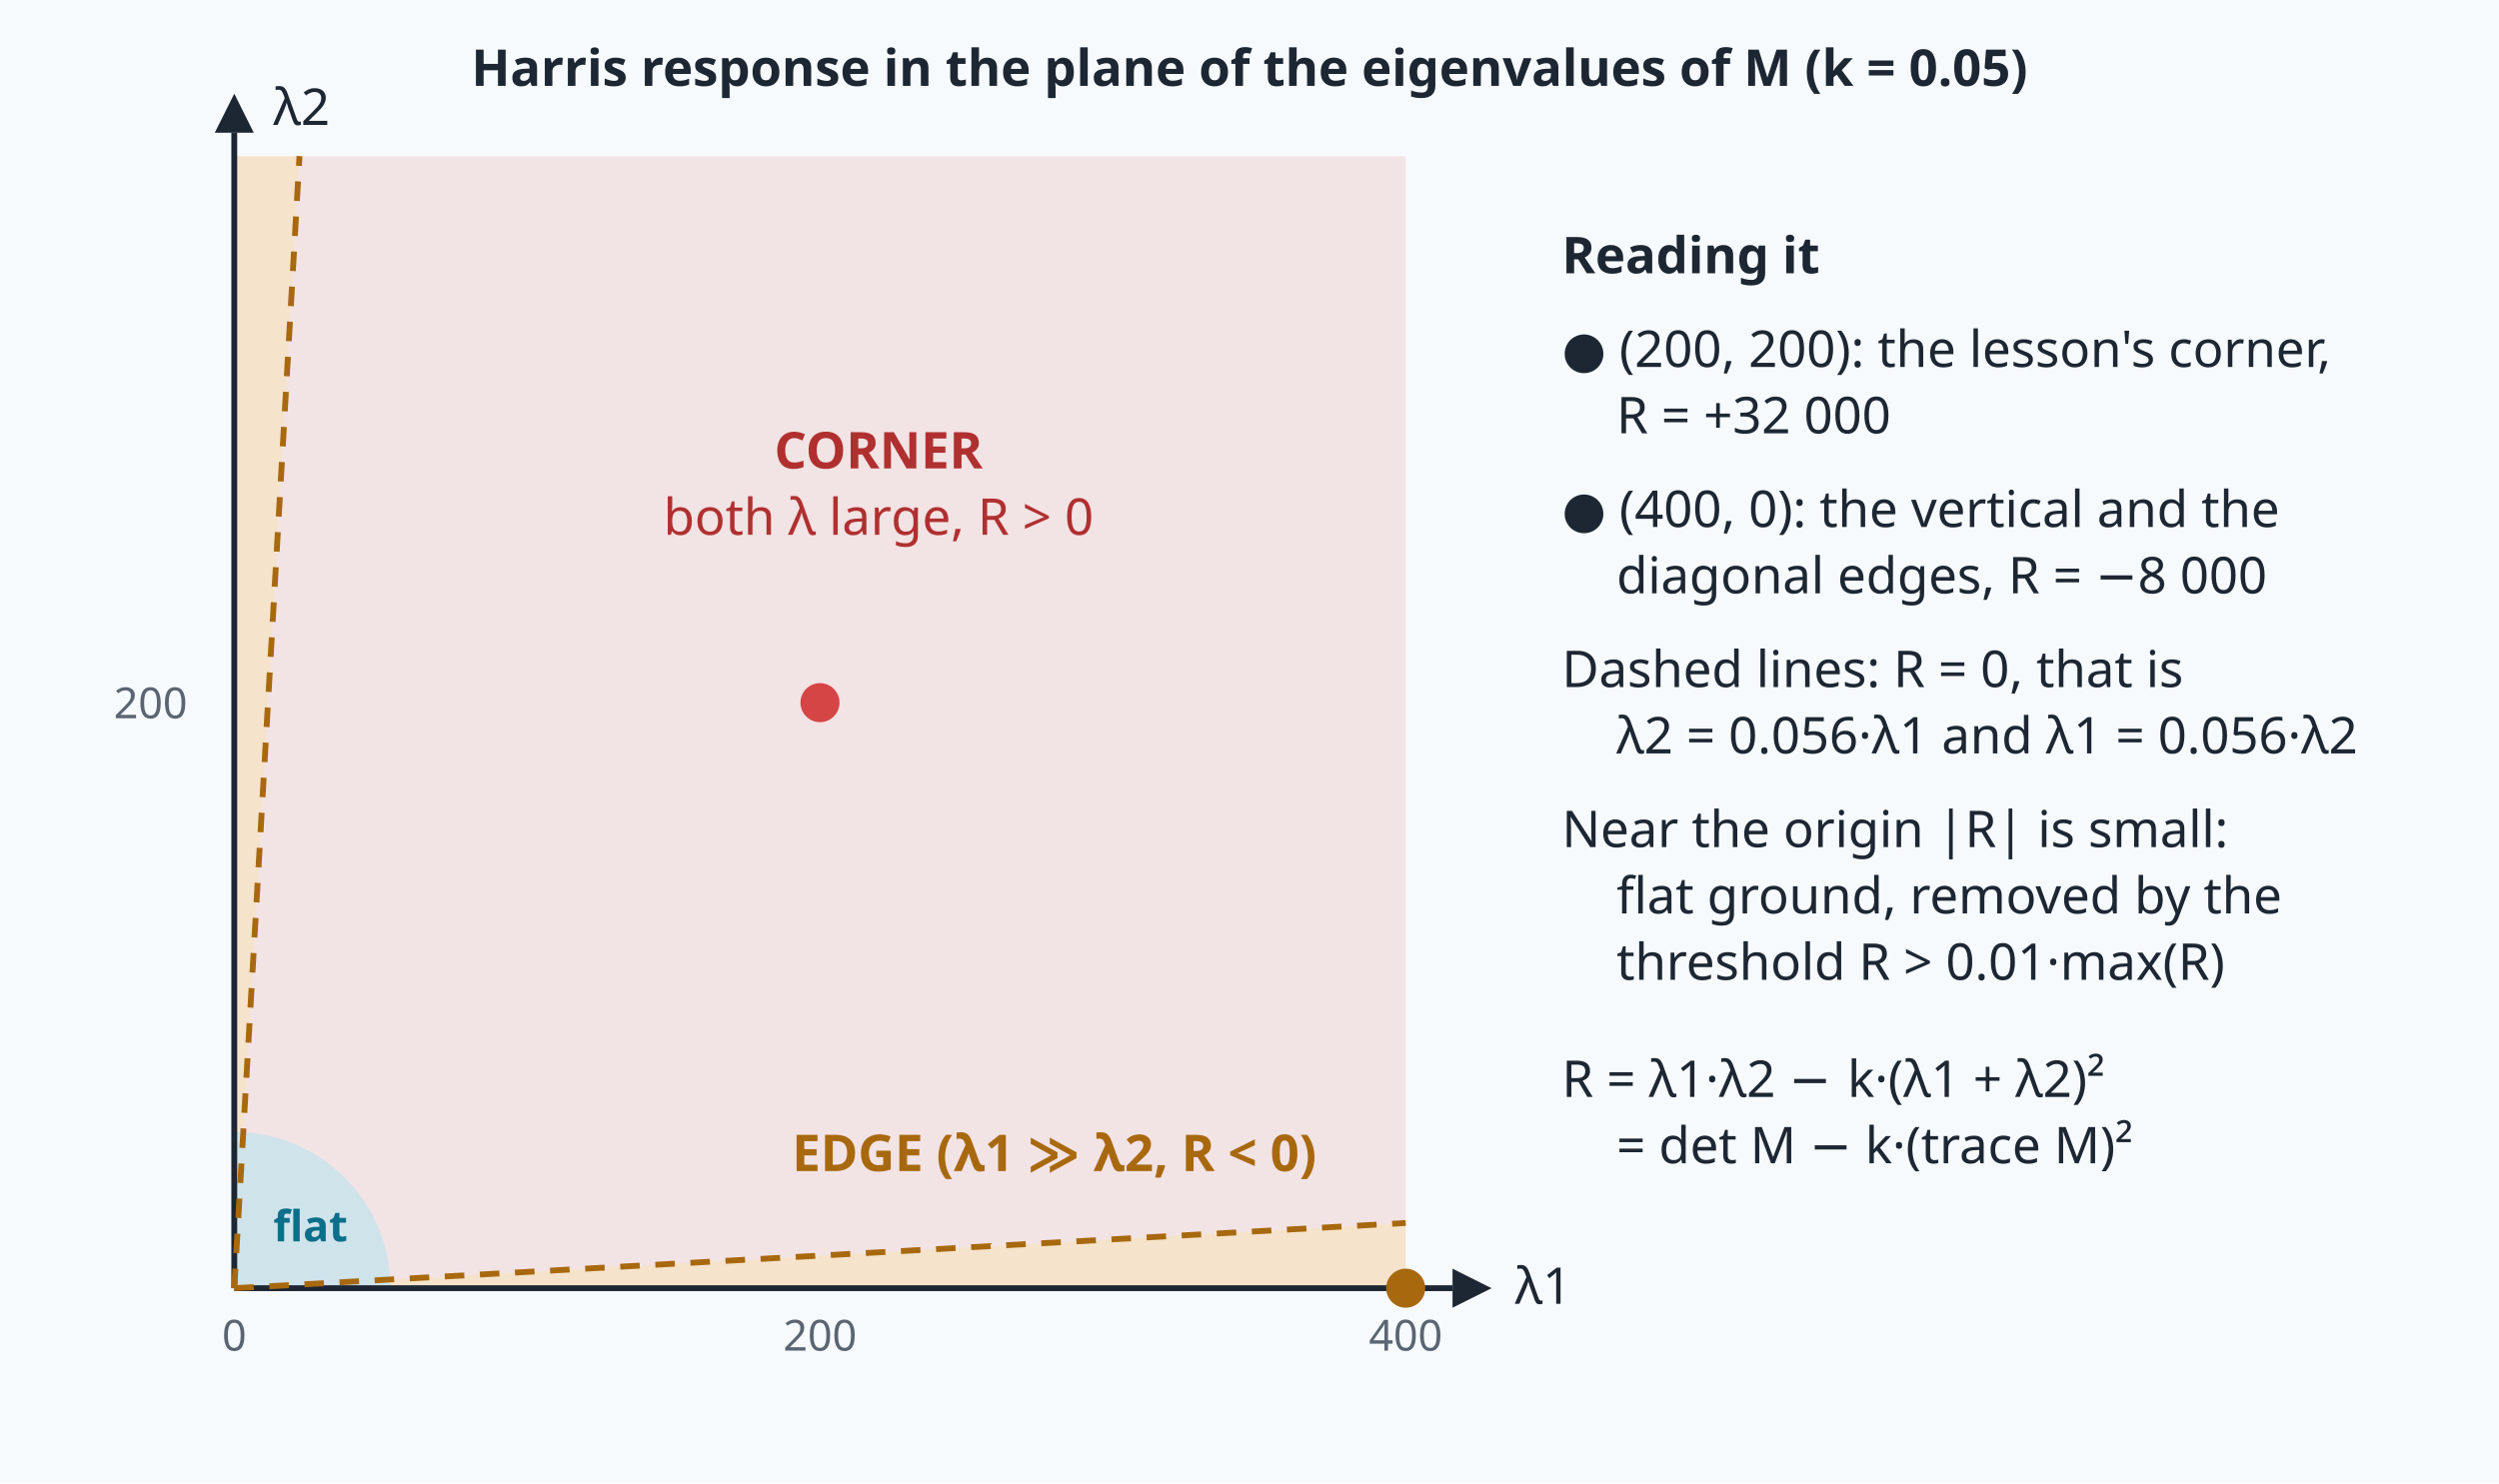
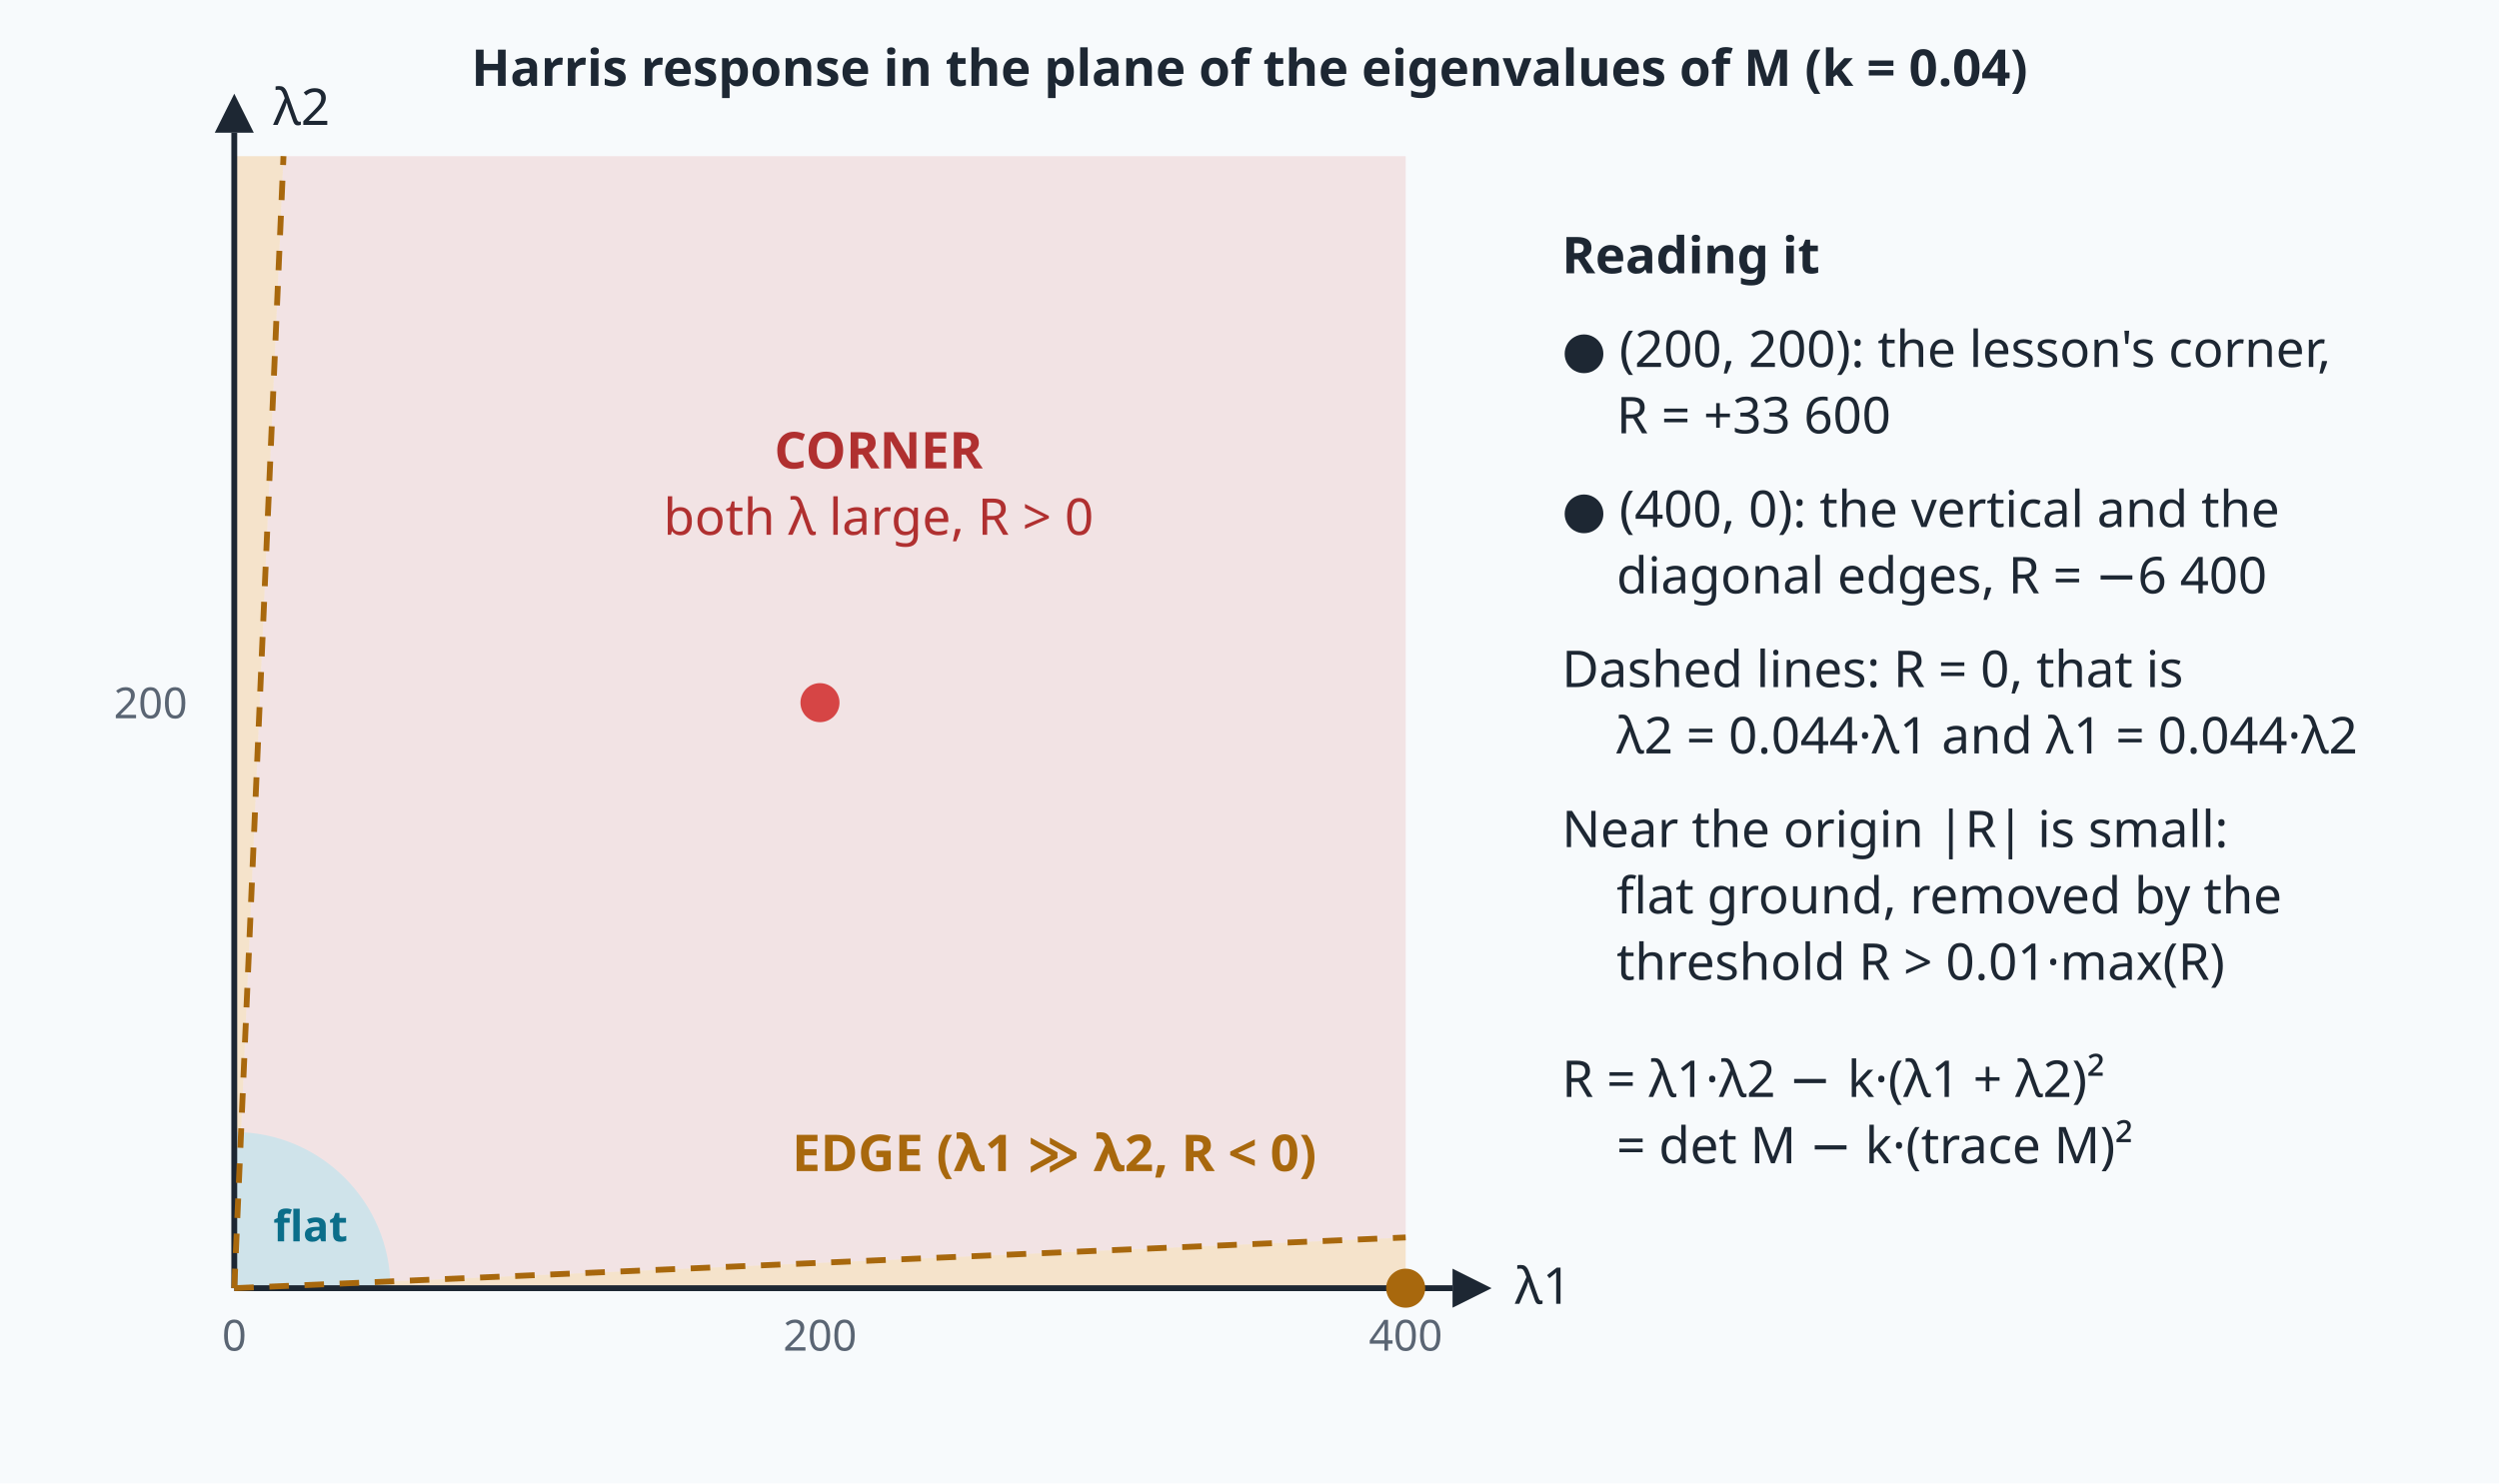
<svg xmlns="http://www.w3.org/2000/svg" viewBox="0 0 640 380" font-family="sans-serif" font-size="13">
  <rect width="640" height="380" fill="#f7fafc" />
-   <text x="320" y="22" text-anchor="middle" fill="#1d2733" font-weight="bold">Harris response in the plane of the eigenvalues of M (k = 0.05)</text>
-   <polygon points="60,330 76.7,40 360,40 360,313.3" fill="#d64545" fill-opacity="0.13" />
-   <polygon points="60,330 76.7,40 60,40" fill="#f2a33a" fill-opacity="0.25" />
-   <polygon points="60,330 360,313.3 360,330" fill="#f2a33a" fill-opacity="0.25" />
+   <text x="320" y="22" text-anchor="middle" fill="#1d2733" font-weight="bold">Harris response in the plane of the eigenvalues of M (k = 0.04)</text>
+   <polygon points="60,330 72.6,40 360,40 360,317.0" fill="#d64545" fill-opacity="0.13" />
+   <polygon points="60,330 72.6,40 60,40" fill="#f2a33a" fill-opacity="0.25" />
+   <polygon points="60,330 360,317.0 360,330" fill="#f2a33a" fill-opacity="0.25" />
  <path d="M60,330 L60,290 A40,40 0 0 1 100,330 Z" fill="#cfe3ea" />
  <g stroke="#1d2733" stroke-width="1.5">
    <line x1="60" y1="330" x2="372" y2="330" />
    <line x1="60" y1="330" x2="60" y2="34" />
  </g>
  <path d="M372,325 L382,330 L372,335 z" fill="#1d2733" />
  <path d="M55,34 L60,24 L65,34 z" fill="#1d2733" />
  <text x="388" y="334" fill="#1d2733">λ1</text>
  <text x="70" y="32" fill="#1d2733">λ2</text>
  <g fill="#5a6573" font-size="11" text-anchor="middle">
    <text x="60" y="346">0</text>
    <text x="210" y="346">200</text>
    <text x="360" y="346">400</text>
    <text x="48" y="184" text-anchor="end">200</text>
  </g>
  <g stroke="#a8680d" stroke-width="1.5" stroke-dasharray="5 4">
-     <line x1="60" y1="330" x2="360" y2="313.3" />
-     <line x1="60" y1="330" x2="76.7" y2="40" />
+     <line x1="60" y1="330" x2="360" y2="317.0" />
+     <line x1="60" y1="330" x2="72.6" y2="40" />
  </g>
  <text x="225" y="120" text-anchor="middle" fill="#b03030" font-weight="bold">CORNER</text>
  <text x="225" y="137" text-anchor="middle" fill="#b03030">both λ large, R &gt; 0</text>
  <text x="270" y="300" text-anchor="middle" fill="#a8680d" font-weight="bold">EDGE  (λ1 ≫ λ2, R &lt; 0)</text>
  <text x="70" y="318" fill="#0b6e8a" font-weight="bold" font-size="11">flat</text>
  <circle cx="210" cy="180" r="5" fill="#d64545" />
  <circle cx="360" cy="330" r="5" fill="#a8680d" />
  <g fill="#1d2733">
    <text x="400" y="70" font-weight="bold">Reading it</text>
    <text x="400" y="94">● (200, 200): the lesson's corner,</text>
-     <text x="414" y="111">R = +32 000</text>
+     <text x="414" y="111">R = +33 600</text>
    <text x="400" y="135">● (400, 0): the vertical and the</text>
-     <text x="414" y="152">diagonal edges, R = −8 000</text>
+     <text x="414" y="152">diagonal edges, R = −6 400</text>
    <text x="400" y="176">Dashed lines: R = 0, that is</text>
-     <text x="414" y="193">λ2 = 0.056·λ1 and λ1 = 0.056·λ2</text>
+     <text x="414" y="193">λ2 = 0.044·λ1 and λ1 = 0.044·λ2</text>
    <text x="400" y="217">Near the origin |R| is small:</text>
    <text x="414" y="234">flat ground, removed by the</text>
    <text x="414" y="251">threshold R &gt; 0.01·max(R)</text>
    <text x="400" y="281">R = λ1·λ2 − k·(λ1 + λ2)²</text>
    <text x="414" y="298">= det M − k·(trace M)²</text>
  </g>
</svg>
